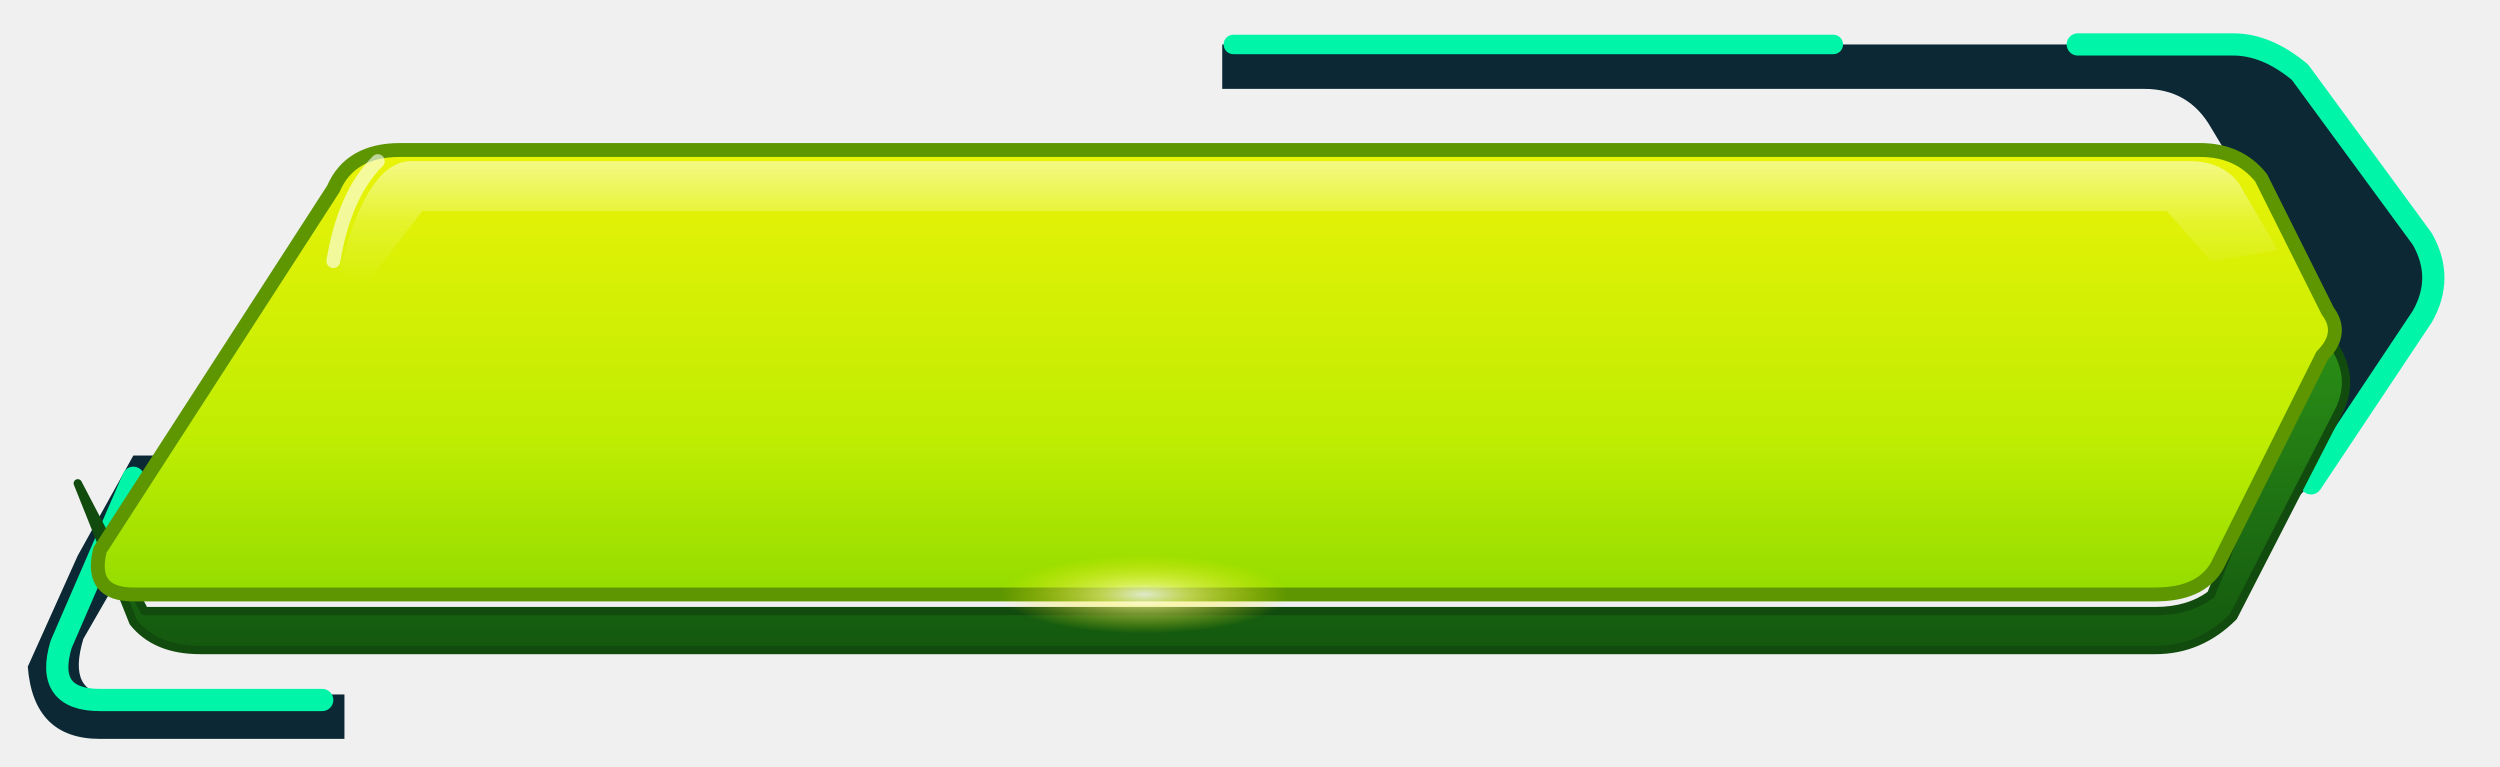
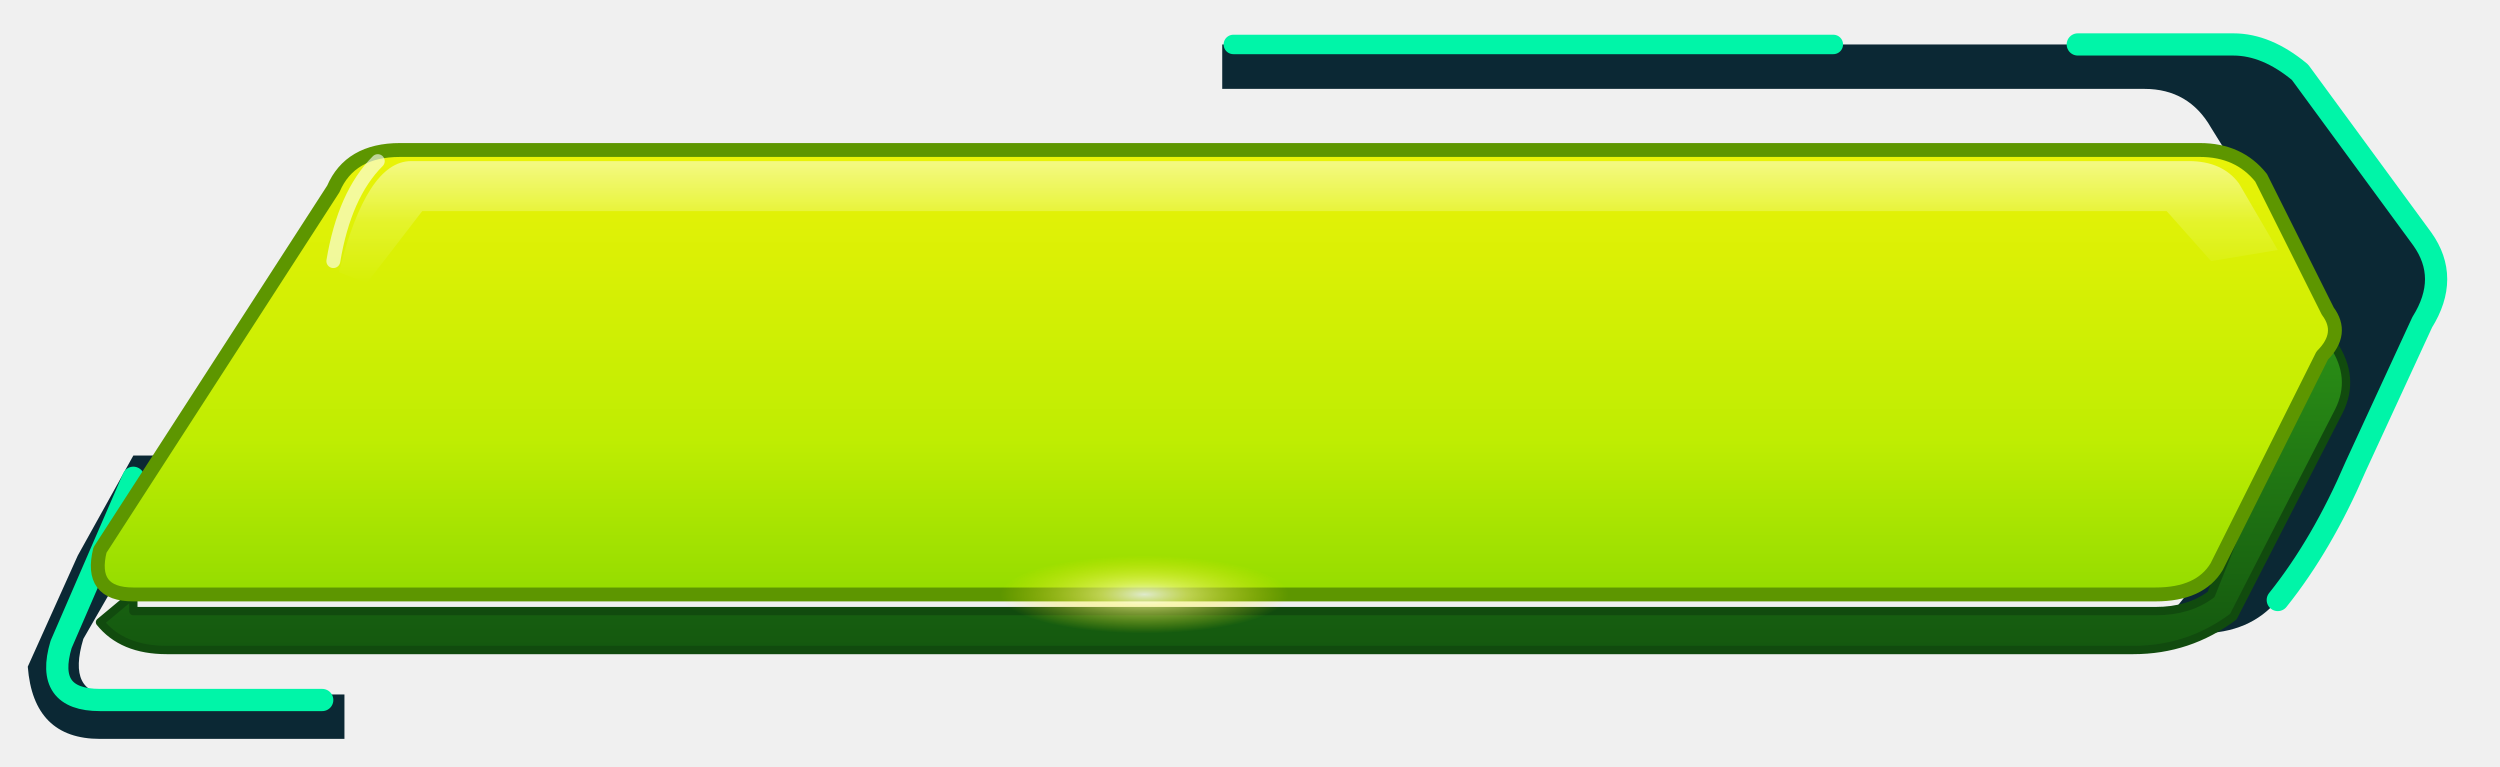
<svg xmlns="http://www.w3.org/2000/svg" width="450" height="138" viewBox="0 10 450 138">
  <defs>
    <linearGradient id="main_face_grad_pressed" x1="0%" y1="0%" x2="0%" y2="100%">
      <stop offset="0%" stop-color="#eaf308" />
      <stop offset="25%" stop-color="#daf005" />
      <stop offset="65%" stop-color="#bfed02" />
      <stop offset="100%" stop-color="#94dc00" />
    </linearGradient>
    <linearGradient id="base_3d_grad_pressed" x1="0%" y1="0%" x2="0%" y2="100%">
      <stop offset="0%" stop-color="#2a8e16" />
      <stop offset="100%" stop-color="#14580f" />
    </linearGradient>
    <linearGradient id="top_gloss_grad_pressed" x1="0%" y1="0%" x2="0%" y2="100%">
      <stop offset="0%" stop-color="#ffffff" stop-opacity="0.5" />
      <stop offset="50%" stop-color="#ffffff" stop-opacity="0.15" />
      <stop offset="100%" stop-color="#ffffff" stop-opacity="0.0" />
    </linearGradient>
    <radialGradient id="center_glint_pressed" cx="50%" cy="50%" r="50%">
      <stop offset="0%" stop-color="#ffffff" stop-opacity="0.8" />
      <stop offset="30%" stop-color="#fffb88" stop-opacity="0.6" />
      <stop offset="100%" stop-color="#ffea00" stop-opacity="0.0" />
    </radialGradient>
  </defs>
-   <path d="M 220 18 L 402 18 Q 408 18 414 23 L 436 53 Q 440 60 436 67 L 416 97 Q 410 104 402 104 L 392 104 L 416 73 Q 419 68 416 63 L 398 33 Q 394 26 386 26 L 220 26 Z" fill="#0b2834" />
+   <path d="M 220 18 L 402 18 Q 408 18 414 23 L 436 53 Q 441 60 436 68 L 424 94 Q 418 108 410 118 Q 405 124 396 124 L 388 124 L 404 104 Q 412 88 418 72 Q 420 66 416 62 L 398 33 Q 394 26 386 26 L 220 26 Z" fill="#0b2834" />
  <line x1="222" y1="18" x2="330" y2="18" stroke="#00f5a8" stroke-width="3.5" stroke-linecap="round" />
-   <path d="M 374 18 L 402 18 Q 408 18 414 23 L 436 53 Q 440 60 436 67 L 416 97" fill="none" stroke="#00f5a8" stroke-width="4" stroke-linecap="round" stroke-linejoin="round" />
+   <path d="M 374 18 L 402 18 Q 408 18 414 23 L 436 53 Q 441 60 436 68 L 424 94 Q 418 108 410 118" fill="none" stroke="#00f5a8" stroke-width="4" stroke-linecap="round" stroke-linejoin="round" />
  <path d="M 24 92 L 34 92 L 15 125 Q 12 135 20 135 L 62 135 L 62 143 L 18 143 Q 6 143 5 130 L 14 110 Z" fill="#0b2834" />
  <path d="M 24 96 L 11 126 Q 8 136 18 136 L 58 136" fill="none" stroke="#00f5a8" stroke-width="4" stroke-linecap="round" stroke-linejoin="round" />
-   <path d="M 18 107 L 24 122 Q 28 127 36 127 L 388 127 Q 396 127 402 121 L 421 84 Q 424 78 420 72 L 416 72 L 398 117 Q 394 120 388 120 L 26 120 L 14 97 Z" fill="url(#base_3d_grad_pressed)" stroke="#114b0e" stroke-width="1.5" stroke-linejoin="round" />
+   <path d="M 24 117 L 18 122 Q 22 127 30 127 L 384 127 Q 394 127 402 121 L 421 84 Q 424 78 420 72 L 416 72 L 398 117 Q 394 120 388 120 L 24 120 Z" fill="url(#base_3d_grad_pressed)" stroke="#114b0e" stroke-width="1.5" stroke-linejoin="round" />
  <path d="M 72 37             L 396 37             Q 403 37 407 42             L 419 66             Q 422 70 418 74             L 399 112             Q 396 117 388 117             L 24 117             Q 16 117 18 109             L 60 44             Q 63 37 72 37 Z" fill="url(#main_face_grad_pressed)" stroke="#5d9600" stroke-width="2.5" stroke-linejoin="round" />
  <path d="M 74 39             L 394 39             Q 400 39 403 43             L 410 55             L 398 57             L 390 48             L 76 48             L 66 61             L 61 59 Q 66 39 74 39 Z" fill="url(#top_gloss_grad_pressed)" />
  <path d="M 68 39 Q 62 45 60 57" fill="none" stroke="#ffffff" stroke-width="2.5" stroke-linecap="round" stroke-opacity="0.6" />
  <ellipse cx="206" cy="117" rx="26" ry="7" fill="url(#center_glint_pressed)" />
</svg>
